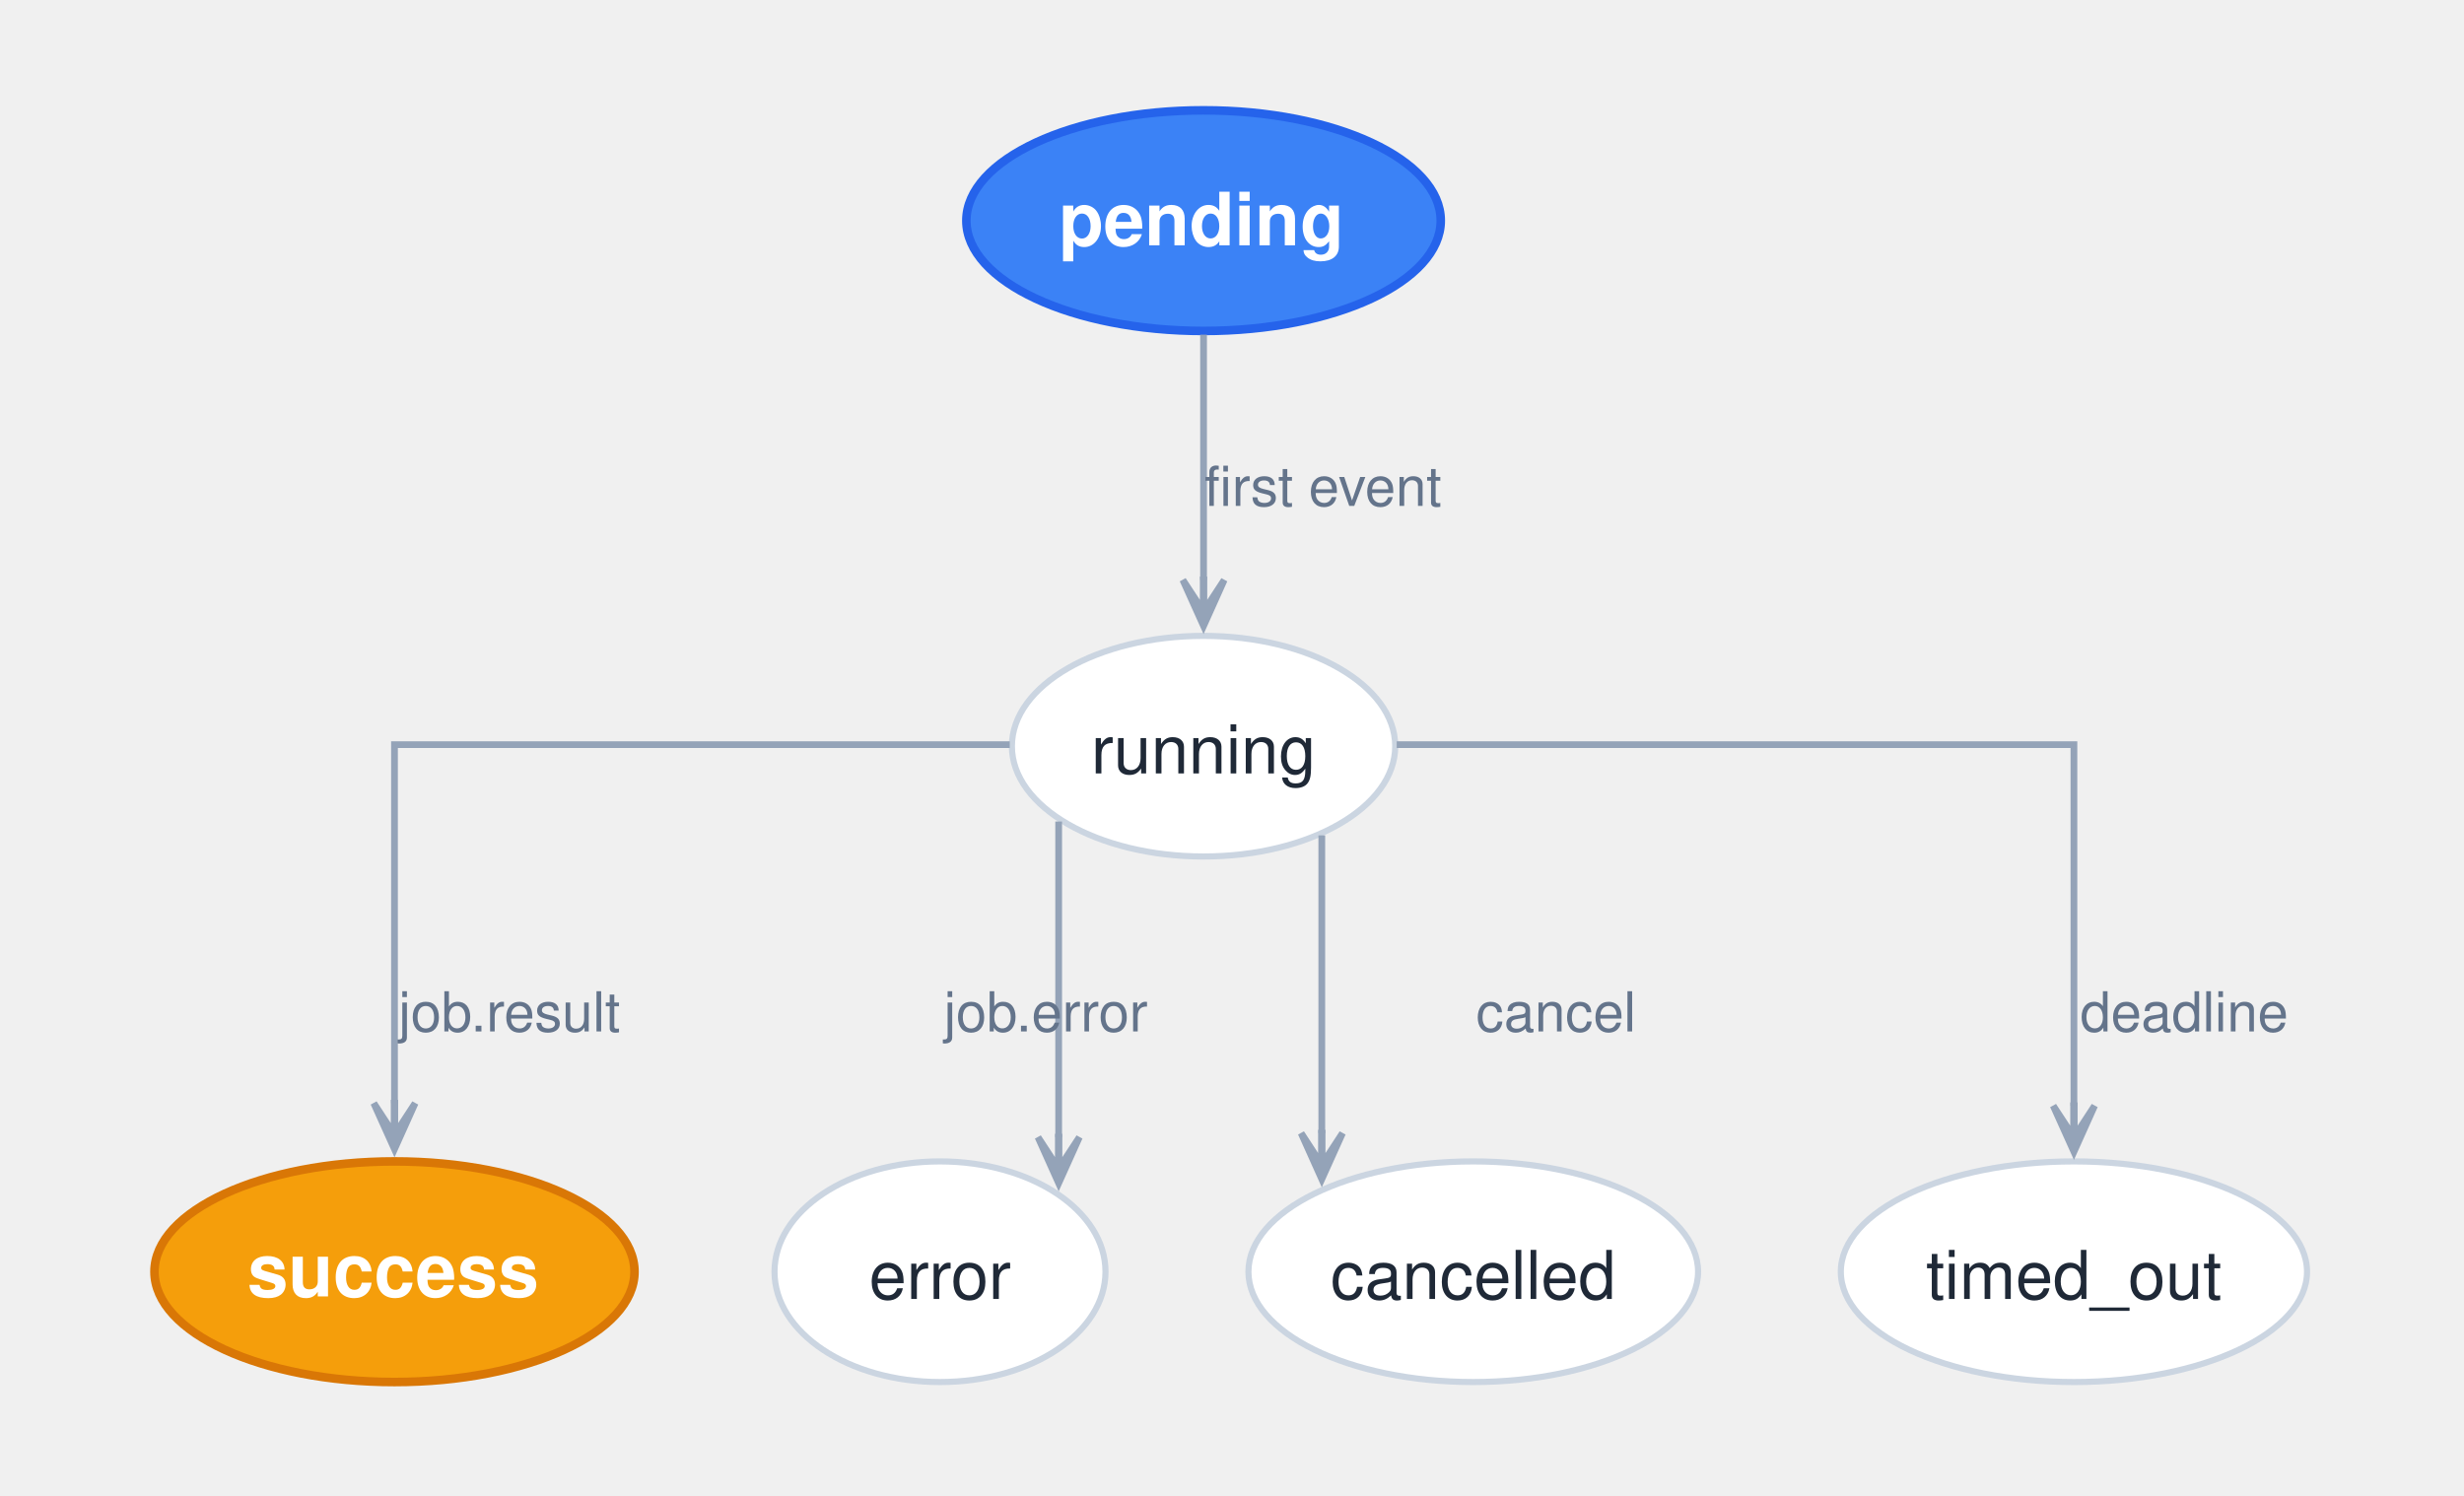
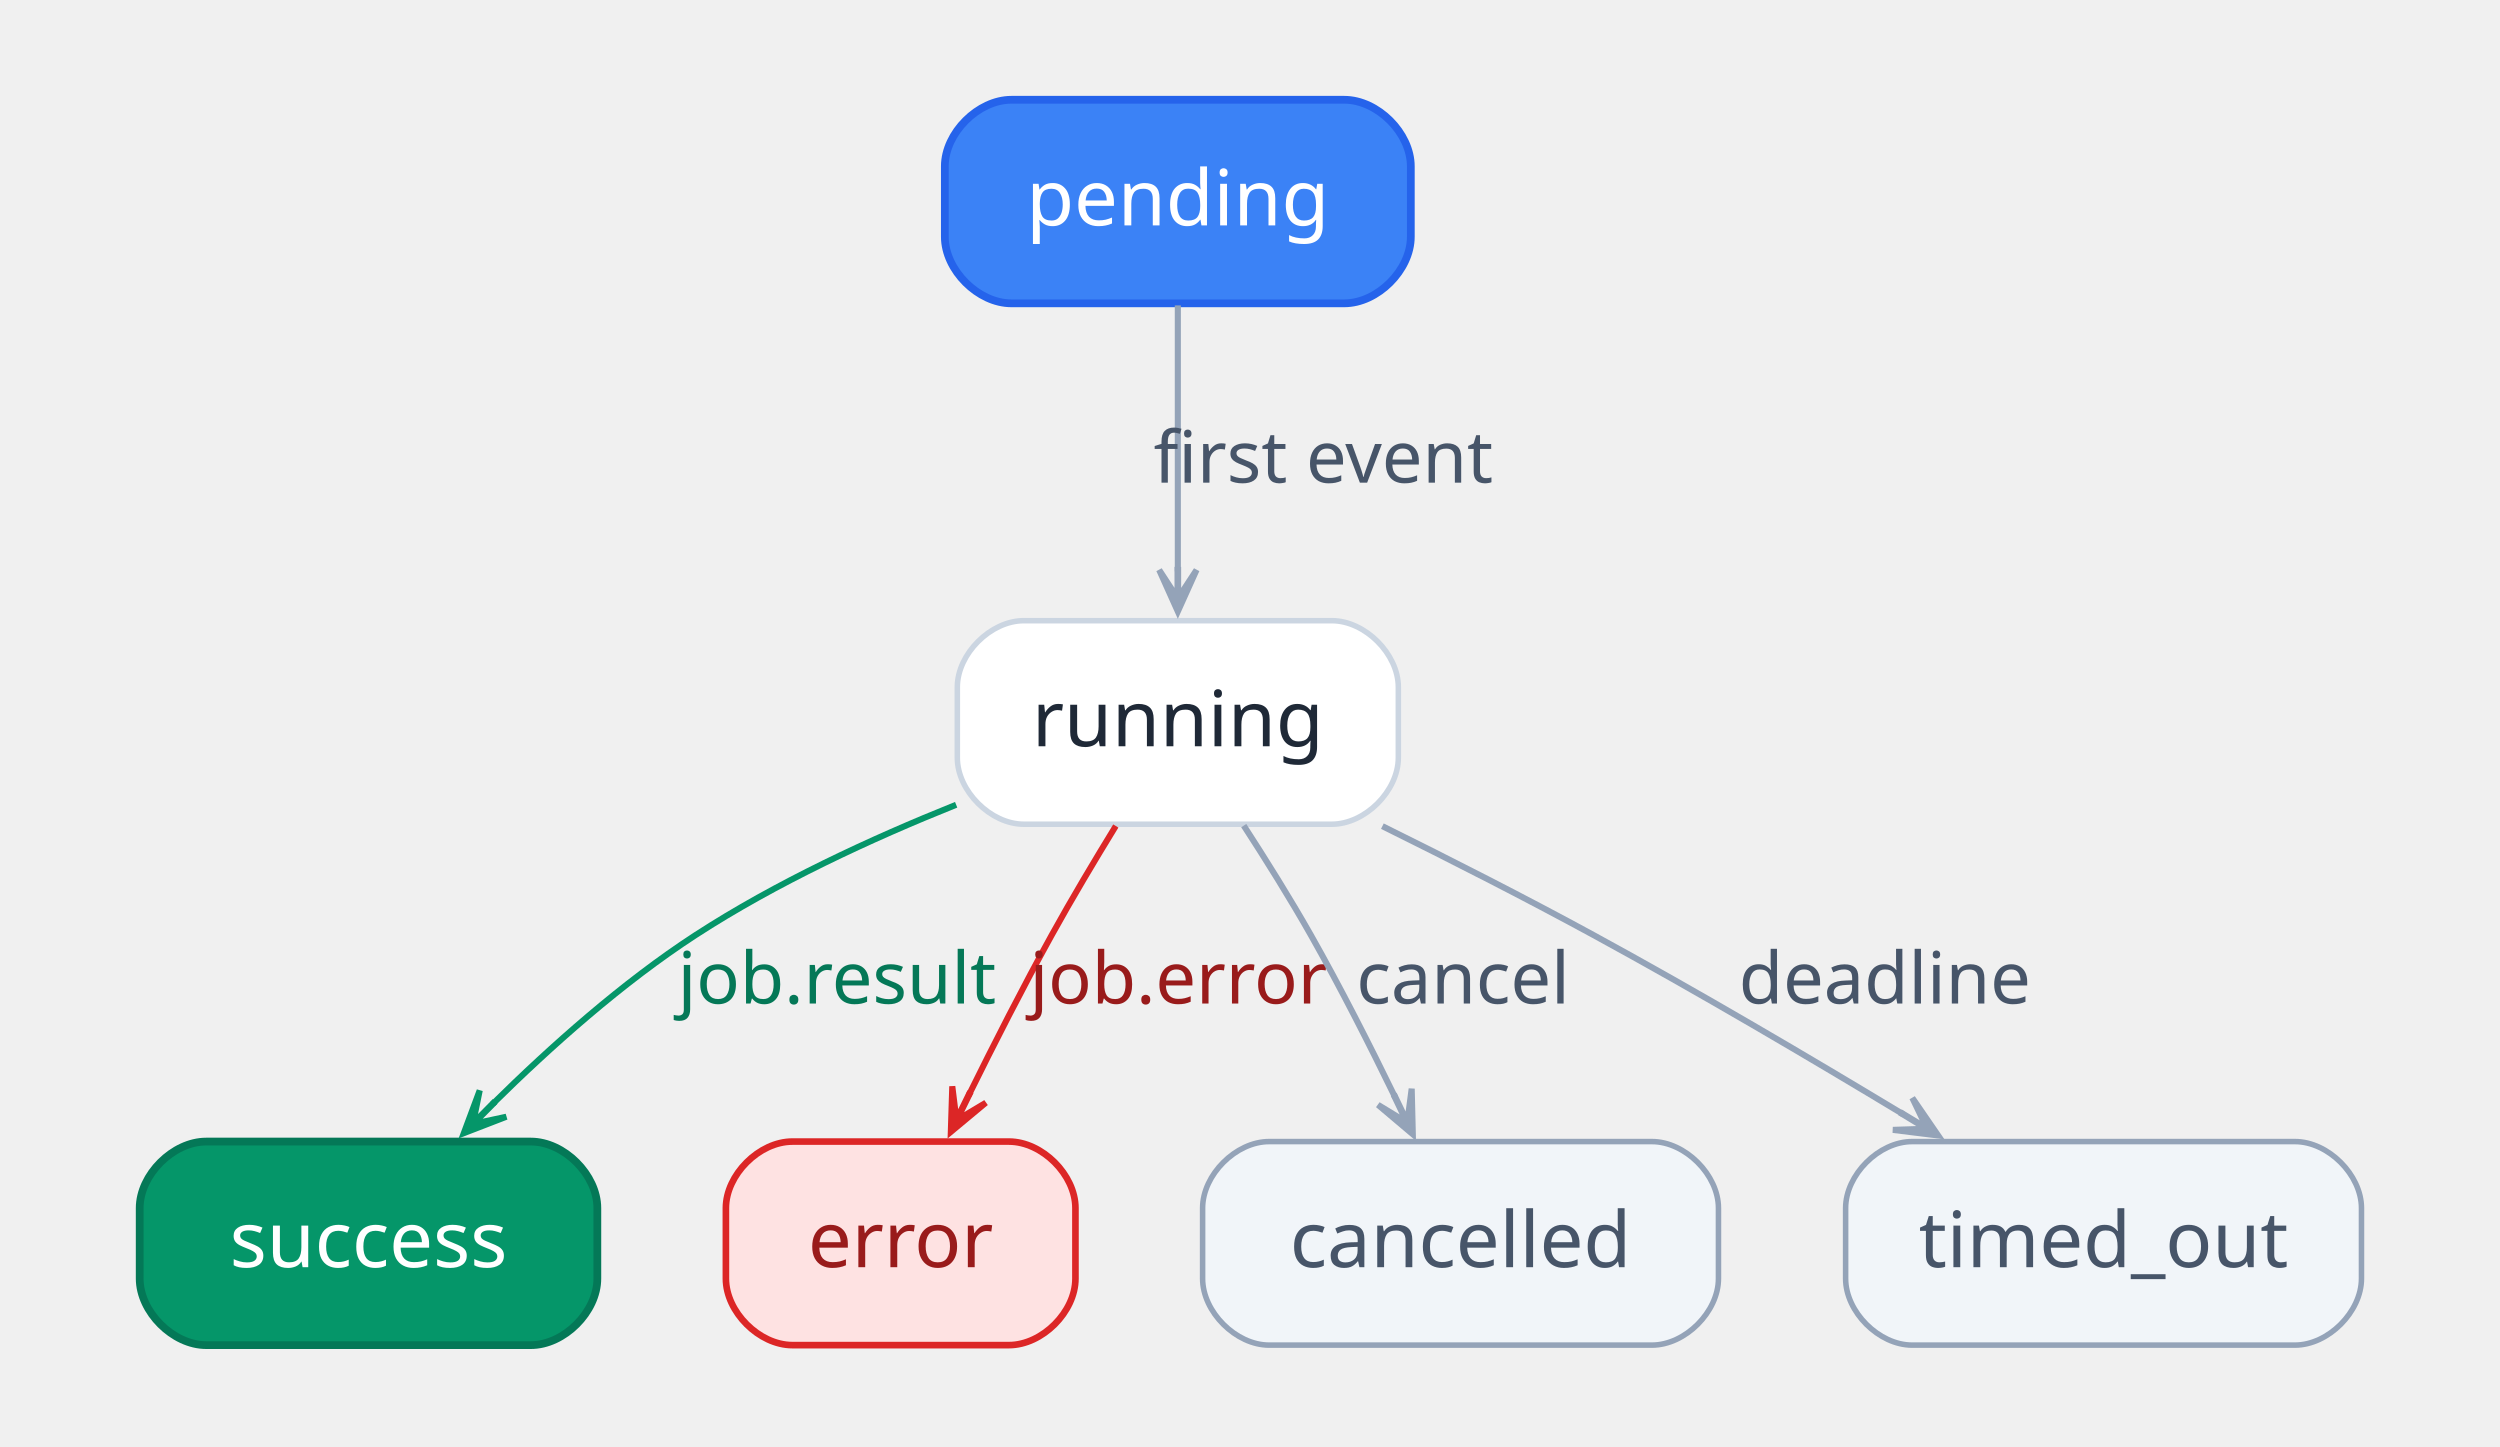
- <svg xmlns="http://www.w3.org/2000/svg" width="402pt" height="244pt" viewBox="0.00 0.00 402.00 244.00">
-   <g id="graph0" class="graph" transform="scale(1 1) rotate(0) translate(25.2 225.5)">
+ <svg xmlns="http://www.w3.org/2000/svg" width="451pt" height="261pt" viewBox="0.00 0.00 451.00 261.00">
+   <g id="graph0" class="graph" transform="scale(1 1) rotate(0) translate(25.2 242.66)">
    <g id="node1" class="node">
-       <ellipse fill="#3b82f6" stroke="#2563eb" stroke-width="1.4" cx="171.16" cy="-189.5" rx="38.7" ry="18" />
-       <text xml:space="preserve" text-anchor="start" x="147.53" y="-185.47" font-family="Helvetica,sans-Serif" font-weight="bold" font-size="12.00" fill="white">pending</text>
+       <path fill="#3b82f6" stroke="#2563eb" stroke-width="1.4" d="M217.31,-224.66C217.31,-224.66 157.25,-224.66 157.25,-224.66 151.25,-224.66 145.25,-218.66 145.25,-212.66 145.25,-212.66 145.25,-199.94 145.25,-199.94 145.25,-193.94 151.25,-187.94 157.25,-187.94 157.25,-187.94 217.31,-187.94 217.31,-187.94 223.31,-187.94 229.31,-193.94 229.31,-199.94 229.31,-199.94 229.31,-212.66 229.31,-212.66 229.31,-218.66 223.31,-224.66 217.31,-224.66" />
+       <text xml:space="preserve" text-anchor="middle" x="187.28" y="-202" font-family="TT Commons Pro Trial" font-size="14.00" fill="white">pending</text>
    </g>
    <g id="node2" class="node">
-       <ellipse fill="white" stroke="#cbd5e1" cx="171.16" cy="-103.75" rx="31.27" ry="18" />
-       <text xml:space="preserve" text-anchor="middle" x="171.16" y="-99.3" font-family="Helvetica,sans-Serif" font-size="11.00" fill="#1f2937">running</text>
+       <path fill="white" stroke="#cbd5e1" d="M215.06,-130.69C215.06,-130.69 159.5,-130.69 159.5,-130.69 153.5,-130.69 147.5,-124.69 147.5,-118.69 147.5,-118.69 147.5,-105.97 147.5,-105.97 147.5,-99.97 153.5,-93.97 159.5,-93.97 159.5,-93.97 215.06,-93.97 215.06,-93.97 221.06,-93.97 227.06,-99.97 227.06,-105.97 227.06,-105.97 227.06,-118.69 227.06,-118.69 227.06,-124.69 221.06,-130.69 215.06,-130.69" />
+       <text xml:space="preserve" text-anchor="middle" x="187.28" y="-108.03" font-family="TT Commons Pro Trial" font-size="14.00" fill="#1f2937">running</text>
    </g>
    <g id="edge1" class="edge">
-       <path fill="none" stroke="#94a3b8" stroke-width="1.1" d="M171.16,-170.89C171.16,-170.89 171.16,-130.87 171.16,-130.87" />
-       <polygon fill="#94a3b8" stroke="#94a3b8" stroke-width="1.1" points="171.16,-123.37 174.53,-130.87 171.21,-125.78 171.21,-130.87 171.16,-130.87 171.11,-130.87 171.11,-125.78 167.78,-130.87 171.16,-123.37" />
-       <text xml:space="preserve" text-anchor="middle" x="190.66" y="-142.95" font-family="Helvetica,sans-Serif" font-size="9.00" fill="#64748b">first event</text>
+       <path fill="none" stroke="#94a3b8" stroke-width="1.1" d="M187.28,-187.57C187.28,-173.95 187.28,-154.95 187.28,-139.57" />
+       <polygon fill="#94a3b8" stroke="#94a3b8" stroke-width="1.1" points="187.28,-132.35 190.66,-139.85 187.33,-134.76 187.33,-139.85 187.28,-139.85 187.23,-139.85 187.23,-134.76 183.91,-139.85 187.28,-132.35" />
+       <text xml:space="preserve" text-anchor="middle" x="213.53" y="-155.59" font-family="TT Commons Pro Trial" font-size="13.00" fill="#475569">first event</text>
    </g>
    <g id="node3" class="node">
-       <ellipse fill="#f59e0b" stroke="#d97706" stroke-width="1.4" cx="39.16" cy="-18" rx="39.16" ry="18" />
-       <text xml:space="preserve" text-anchor="start" x="15.16" y="-13.97" font-family="Helvetica,sans-Serif" font-weight="bold" font-size="12.00" fill="white">success</text>
+       <path fill="#059669" stroke="#047857" stroke-width="1.4" d="M70.56,-36.72C70.56,-36.72 12,-36.72 12,-36.72 6,-36.72 0,-30.72 0,-24.72 0,-24.72 0,-12 0,-12 0,-6 6,0 12,0 12,0 70.56,0 70.56,0 76.56,0 82.56,-6 82.56,-12 82.56,-12 82.56,-24.72 82.56,-24.72 82.56,-30.72 76.56,-36.72 70.56,-36.72" />
+       <text xml:space="preserve" text-anchor="middle" x="41.28" y="-14.06" font-family="TT Commons Pro Trial" font-size="14.00" fill="white">success</text>
    </g>
    <g id="edge2" class="edge">
-       <path fill="none" stroke="#94a3b8" stroke-width="1.1" d="M139.54,-104C100.49,-104 39.16,-104 39.16,-104 39.16,-104 39.16,-45.5 39.16,-45.5" />
-       <polygon fill="#94a3b8" stroke="#94a3b8" stroke-width="1.1" points="39.16,-38 42.53,-45.5 39.21,-40.41 39.21,-45.5 39.16,-45.5 39.11,-45.5 39.11,-40.41 35.78,-45.5 39.16,-38" />
-       <text xml:space="preserve" text-anchor="middle" x="57.91" y="-57.2" font-family="Helvetica,sans-Serif" font-size="9.00" fill="#64748b">job.result</text>
+       <path fill="none" stroke="#059669" stroke-width="1.1" d="M147.29,-97.48C131.99,-91.35 114.75,-83.37 100.28,-73.97 87.1,-65.41 74.1,-53.81 63.67,-43.5" />
+       <polygon fill="#059669" stroke="#059669" stroke-width="1.1" points="58.47,-38.24 66.14,-41.2 60.2,-39.92 63.78,-43.54 63.74,-43.58 63.71,-43.61 60.13,-39.99 61.34,-45.95 58.47,-38.24" />
+       <text xml:space="preserve" text-anchor="middle" x="125.78" y="-61.62" font-family="TT Commons Pro Trial" font-size="13.00" fill="#047857">job.result</text>
    </g>
    <g id="node4" class="node">
-       <ellipse fill="white" stroke="#cbd5e1" cx="128.16" cy="-18" rx="27" ry="18" />
-       <text xml:space="preserve" text-anchor="middle" x="128.16" y="-13.55" font-family="Helvetica,sans-Serif" font-size="11.00" fill="#1f2937">error</text>
+       <path fill="#fee2e2" stroke="#dc2626" stroke-width="1.2" d="M156.81,-36.72C156.81,-36.72 117.75,-36.72 117.75,-36.72 111.75,-36.72 105.75,-30.72 105.75,-24.72 105.75,-24.72 105.75,-12 105.75,-12 105.75,-6 111.75,0 117.75,0 117.75,0 156.81,0 156.81,0 162.81,0 168.81,-6 168.81,-12 168.81,-12 168.81,-24.72 168.81,-24.72 168.81,-30.72 162.81,-36.72 156.81,-36.72" />
+       <text xml:space="preserve" text-anchor="middle" x="137.28" y="-14.06" font-family="TT Commons Pro Trial" font-size="14.00" fill="#991b1b">error</text>
    </g>
    <g id="edge3" class="edge">
-       <path fill="none" stroke="#94a3b8" stroke-width="1.1" d="M147.52,-91.46C147.52,-91.46 147.52,-39.95 147.52,-39.95" />
-       <polygon fill="#94a3b8" stroke="#94a3b8" stroke-width="1.1" points="147.52,-32.45 150.9,-39.95 147.57,-34.86 147.57,-39.95 147.52,-39.95 147.47,-39.95 147.47,-34.86 144.15,-39.95 147.52,-32.45" />
-       <text xml:space="preserve" text-anchor="middle" x="145.41" y="-57.2" font-family="Helvetica,sans-Serif" font-size="9.00" fill="#64748b">job.error</text>
+       <path fill="none" stroke="#dc2626" stroke-width="1.1" d="M176.09,-93.65C172.31,-87.49 168.13,-80.48 164.53,-73.97 159.38,-64.65 154.07,-54.22 149.52,-45" />
+       <polygon fill="#dc2626" stroke="#dc2626" stroke-width="1.1" points="146.33,-38.47 152.65,-43.73 147.43,-40.61 149.67,-45.19 149.62,-45.21 149.58,-45.23 147.34,-40.66 146.59,-46.69 146.33,-38.47" />
+       <text xml:space="preserve" text-anchor="middle" x="187.41" y="-61.62" font-family="TT Commons Pro Trial" font-size="13.00" fill="#991b1b">job.error</text>
    </g>
    <g id="node5" class="node">
-       <ellipse fill="white" stroke="#cbd5e1" cx="215.16" cy="-18" rx="36.68" ry="18" />
-       <text xml:space="preserve" text-anchor="middle" x="215.16" y="-13.55" font-family="Helvetica,sans-Serif" font-size="11.00" fill="#1f2937">cancelled</text>
+       <path fill="#f1f5f9" stroke="#94a3b8" d="M272.81,-36.72C272.81,-36.72 203.75,-36.72 203.75,-36.72 197.75,-36.72 191.75,-30.72 191.75,-24.72 191.75,-24.72 191.75,-12 191.75,-12 191.75,-6 197.75,0 203.75,0 203.75,0 272.81,0 272.81,0 278.81,0 284.81,-6 284.81,-12 284.81,-12 284.81,-24.72 284.81,-24.72 284.81,-30.72 278.81,-36.72 272.81,-36.72" />
+       <text xml:space="preserve" text-anchor="middle" x="238.28" y="-14.06" font-family="TT Commons Pro Trial" font-size="14.00" fill="#475569">cancelled</text>
    </g>
    <g id="edge4" class="edge">
-       <path fill="none" stroke="#94a3b8" stroke-width="1.1" d="M190.45,-89.2C190.45,-89.2 190.45,-40.61 190.45,-40.61" />
-       <polygon fill="#94a3b8" stroke="#94a3b8" stroke-width="1.1" points="190.45,-33.11 193.83,-40.61 190.5,-35.52 190.5,-40.61 190.45,-40.61 190.4,-40.61 190.4,-35.52 187.08,-40.61 190.45,-33.11" />
-       <text xml:space="preserve" text-anchor="middle" x="228.66" y="-57.2" font-family="Helvetica,sans-Serif" font-size="9.00" fill="#64748b">cancel</text>
+       <path fill="none" stroke="#94a3b8" stroke-width="1.1" d="M199.17,-93.72C203.17,-87.56 207.56,-80.54 211.28,-73.97 216.6,-64.57 221.97,-53.99 226.51,-44.65" />
+       <polygon fill="#94a3b8" stroke="#94a3b8" stroke-width="1.1" points="229.67,-38.04 229.47,-46.26 228.68,-40.24 226.48,-44.83 226.43,-44.81 226.39,-44.78 228.59,-40.19 223.39,-43.35 229.67,-38.04" />
+       <text xml:space="preserve" text-anchor="middle" x="238.73" y="-61.62" font-family="TT Commons Pro Trial" font-size="13.00" fill="#475569">cancel</text>
    </g>
    <g id="node6" class="node">
-       <ellipse fill="white" stroke="#cbd5e1" cx="313.16" cy="-18" rx="38.03" ry="18" />
-       <text xml:space="preserve" text-anchor="middle" x="313.16" y="-13.55" font-family="Helvetica,sans-Serif" font-size="11.00" fill="#1f2937">timed_out</text>
+       <path fill="#f1f5f9" stroke="#94a3b8" d="M388.81,-36.72C388.81,-36.72 319.75,-36.72 319.75,-36.72 313.75,-36.72 307.75,-30.72 307.75,-24.72 307.75,-24.72 307.75,-12 307.75,-12 307.75,-6 313.75,0 319.75,0 319.75,0 388.81,0 388.81,0 394.81,0 400.81,-6 400.81,-12 400.81,-12 400.81,-24.72 400.81,-24.72 400.81,-30.72 394.81,-36.72 388.81,-36.72" />
+       <text xml:space="preserve" text-anchor="middle" x="354.28" y="-14.06" font-family="TT Commons Pro Trial" font-size="14.00" fill="#475569">timed_out</text>
    </g>
    <g id="edge5" class="edge">
-       <path fill="none" stroke="#94a3b8" stroke-width="1.1" d="M202.67,-104C244.51,-104 313.16,-104 313.16,-104 313.16,-104 313.16,-45.08 313.16,-45.08" />
-       <polygon fill="#94a3b8" stroke="#94a3b8" stroke-width="1.1" points="313.16,-37.58 316.53,-45.08 313.21,-39.99 313.21,-45.08 313.16,-45.08 313.11,-45.08 313.11,-39.99 309.78,-45.08 313.16,-37.58" />
-       <text xml:space="preserve" text-anchor="middle" x="331.16" y="-57.2" font-family="Helvetica,sans-Serif" font-size="9.00" fill="#64748b">deadline</text>
+       <path fill="none" stroke="#94a3b8" stroke-width="1.1" d="M224.18,-93.62C236.4,-87.58 250.02,-80.65 262.28,-73.97 280.95,-63.8 301.32,-51.8 318.13,-41.65" />
+       <polygon fill="#94a3b8" stroke="#94a3b8" stroke-width="1.1" points="324.44,-37.82 319.78,-44.6 322.41,-39.12 318.06,-41.76 318.03,-41.71 318,-41.67 322.36,-39.03 316.28,-38.83 324.44,-37.82" />
+       <text xml:space="preserve" text-anchor="middle" x="314.82" y="-61.62" font-family="TT Commons Pro Trial" font-size="13.00" fill="#475569">deadline</text>
    </g>
  </g>
</svg>
